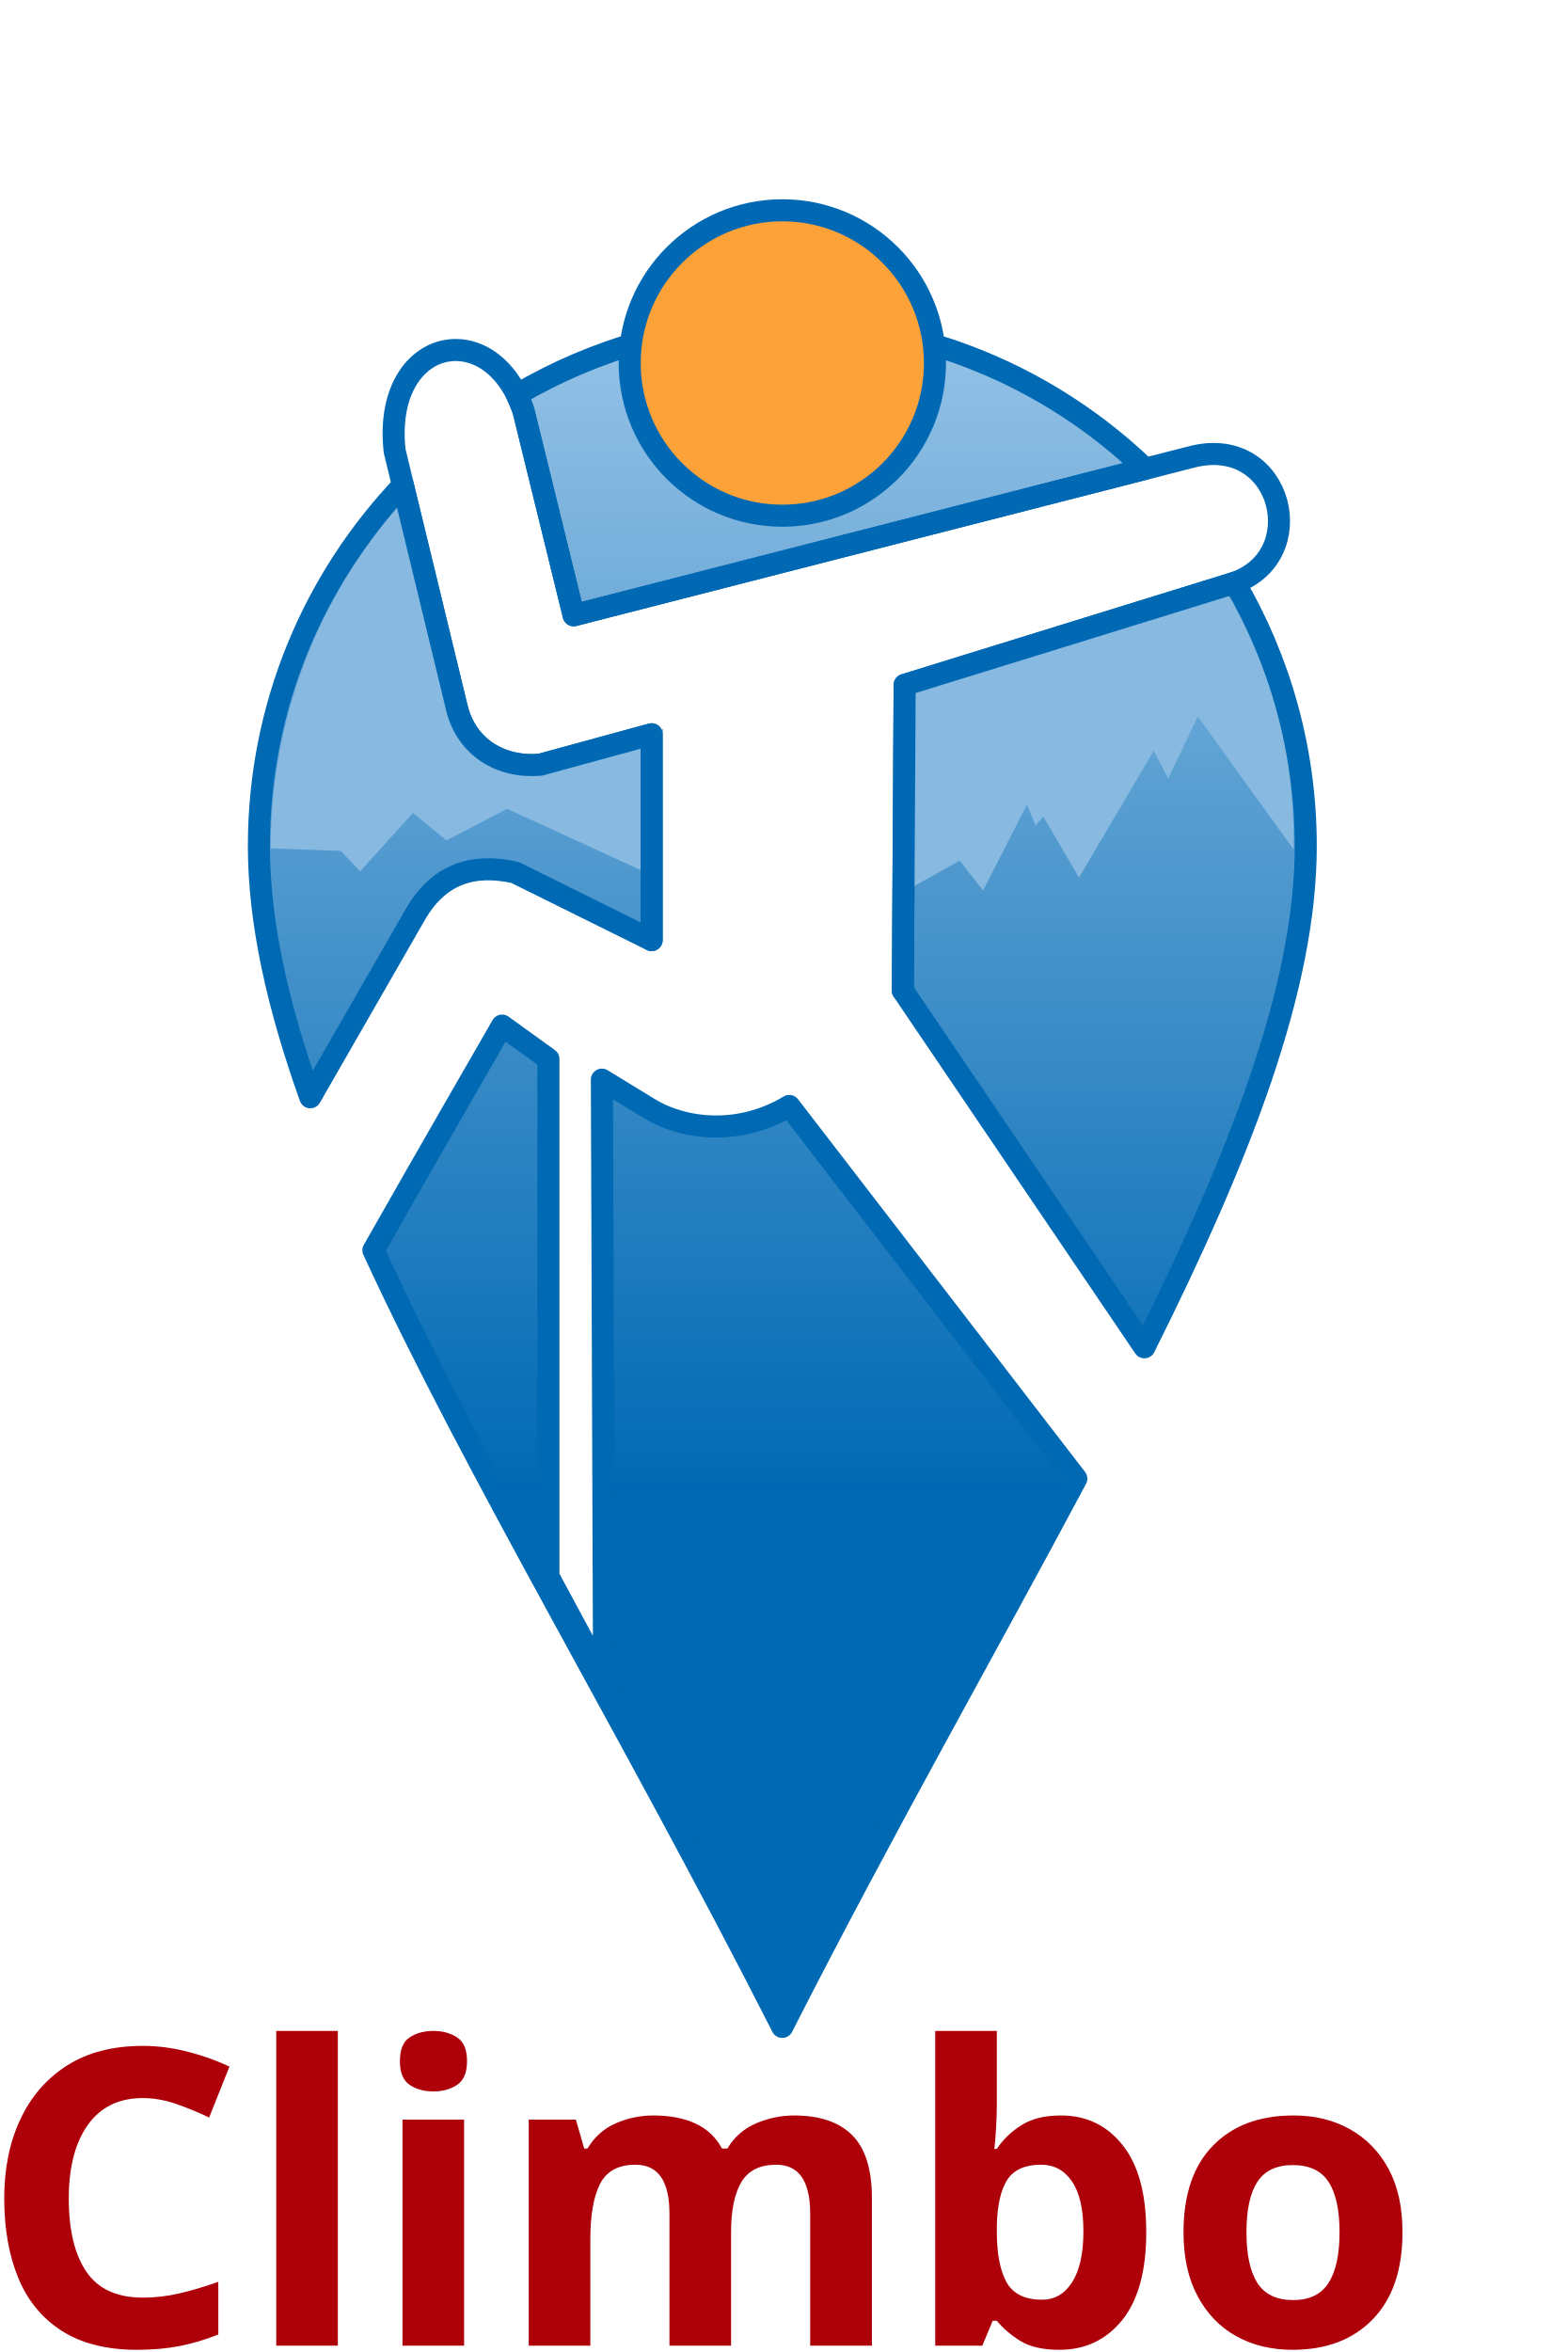
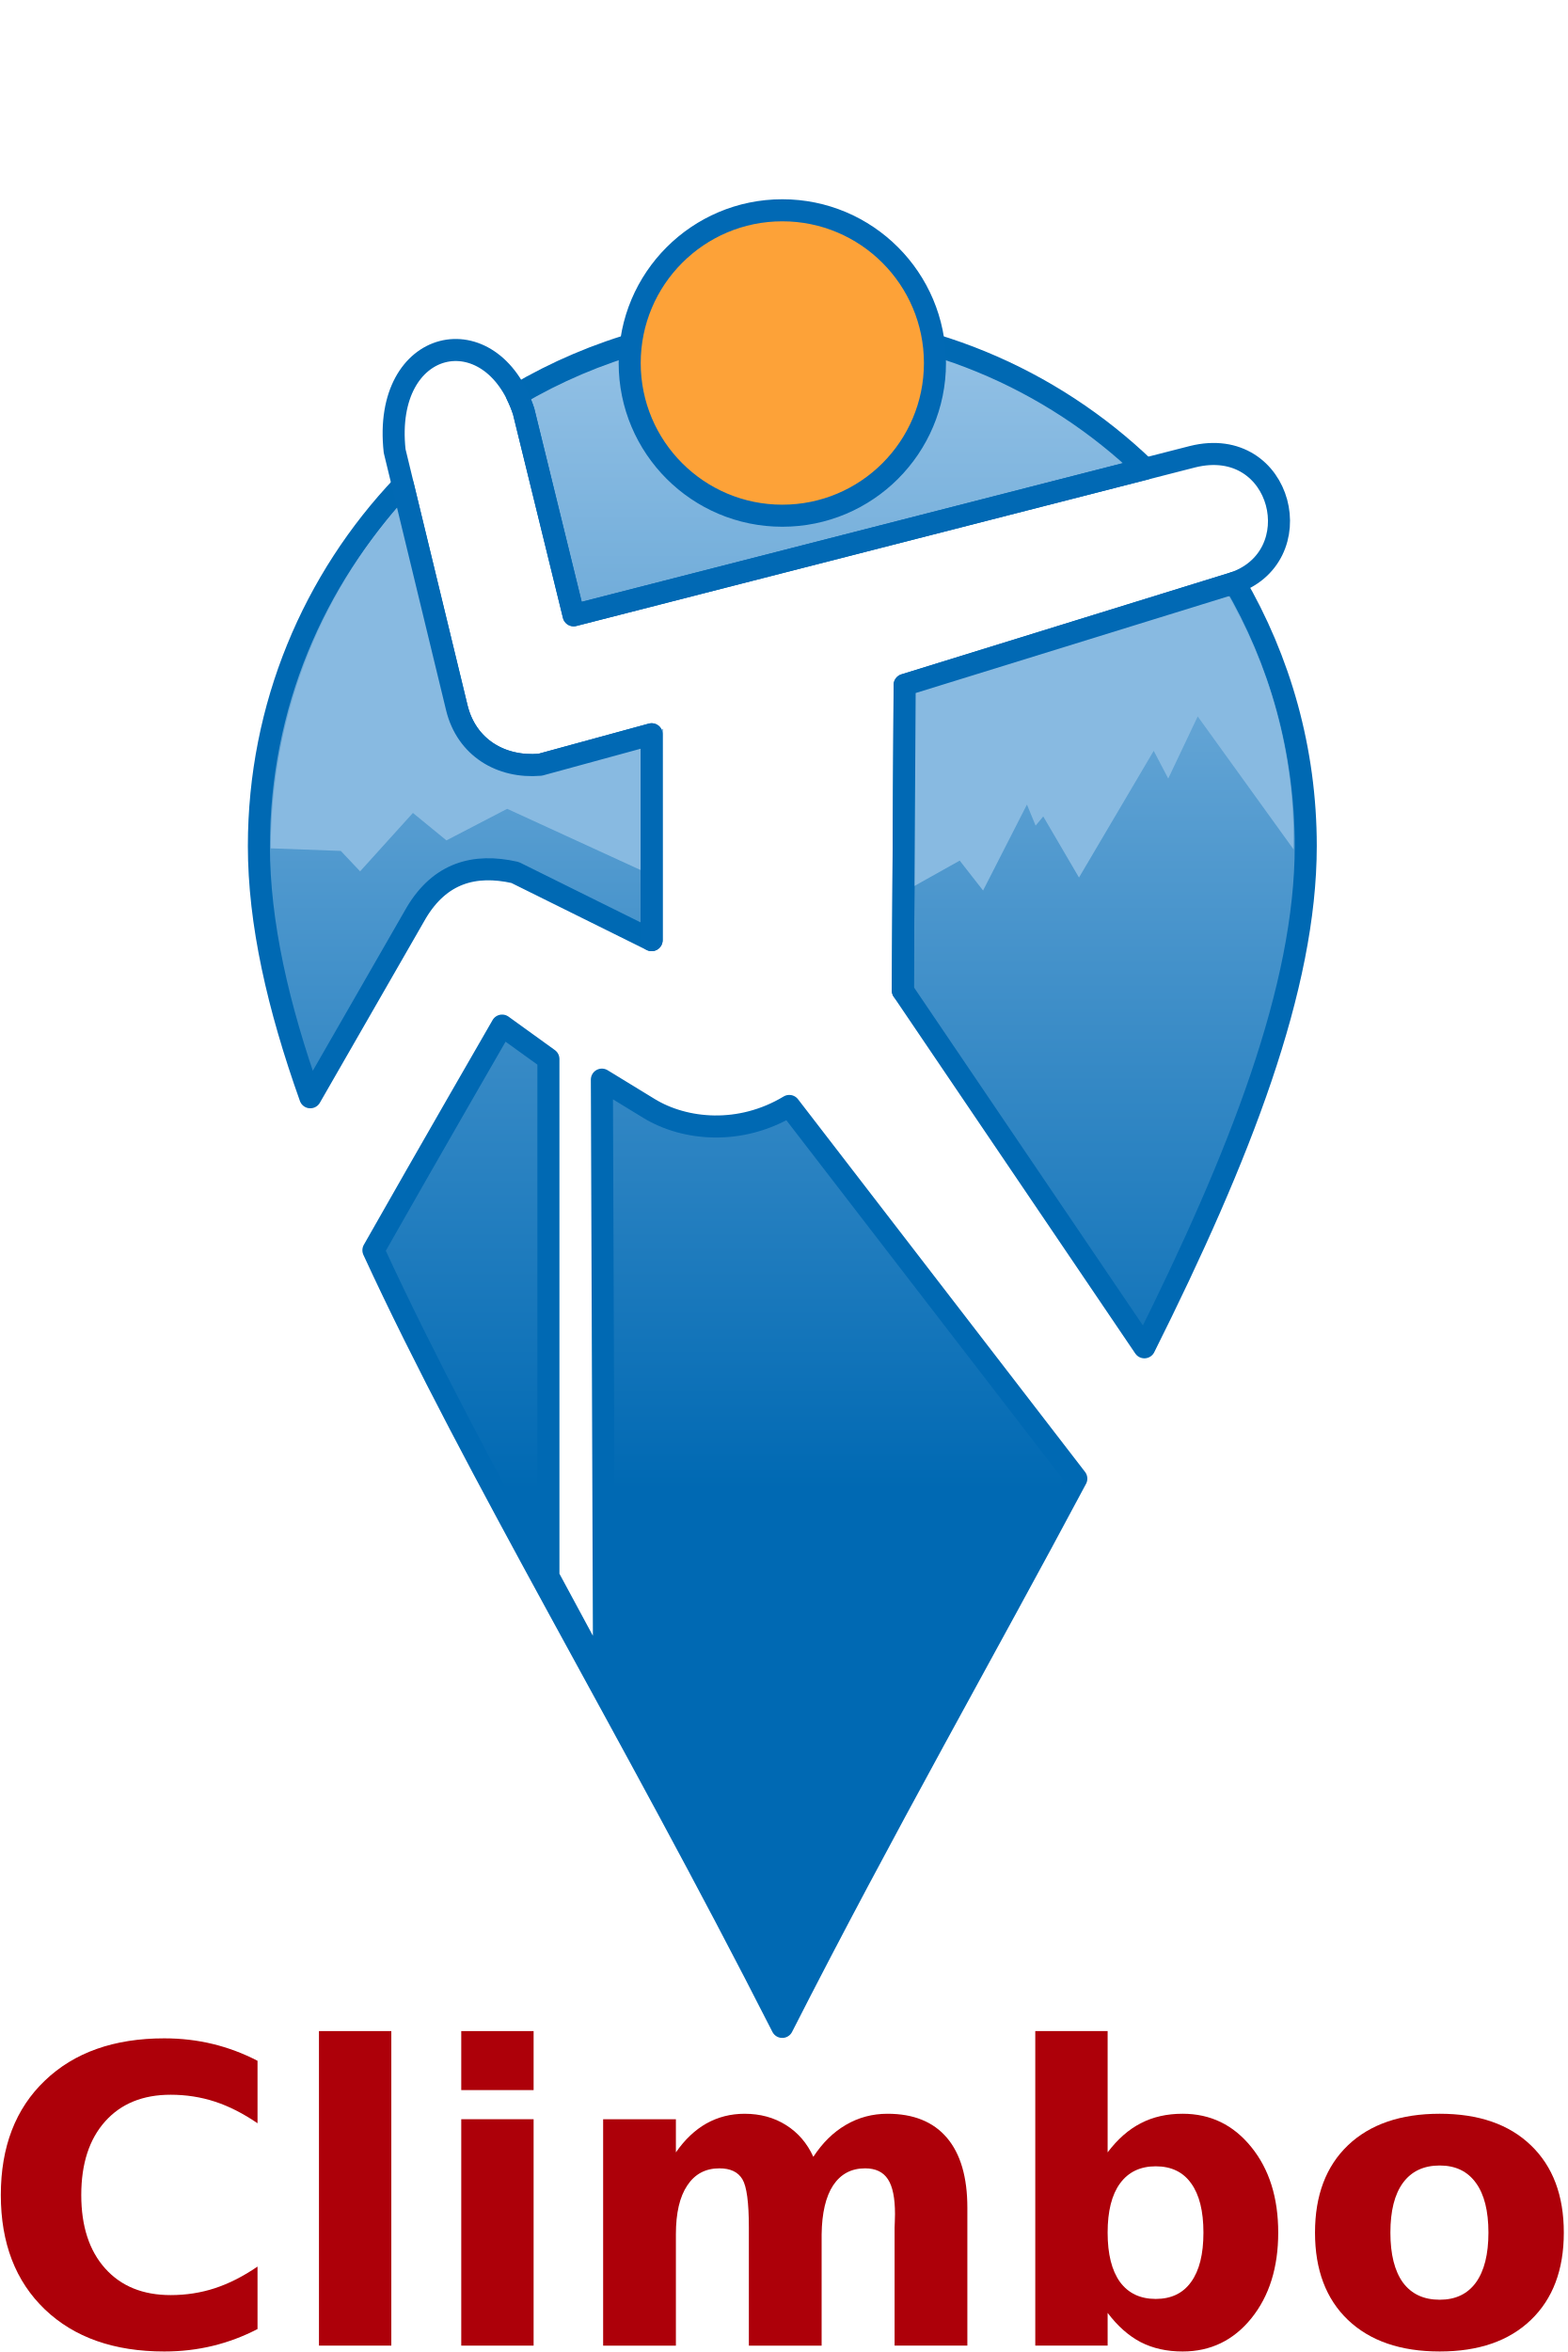
<svg xmlns="http://www.w3.org/2000/svg" xmlns:xlink="http://www.w3.org/1999/xlink" width="200" height="300" id="svg4593" version="1.1">
  <defs id="defs4595">
    <linearGradient xlink:href="#linearGradient3904" id="linearGradient5470" gradientUnits="userSpaceOnUse" gradientTransform="matrix(0.4347973,0,0,0.4347973,-341.4549,665.0559)" x1="1025.483" y1="637.613" x2="1025.483" y2="181.871" />
    <linearGradient id="linearGradient3904">
      <stop id="stop3906" offset="0" style="stop-color:#0069b3;stop-opacity:1;" />
      <stop id="stop3908" offset="1" style="stop-color:#c7e0f7;stop-opacity:1" />
    </linearGradient>
  </defs>
  <g id="layer1" transform="translate(0,-752.3622)">
-     <text id="text3820" y="1051.549" x="-2.524" style="font-size:52.809px;font-style:normal;font-weight:bold;fill:#ad0009;fill-opacity:1;stroke:none;display:inline;filter:url(#filter4296);font-family:Bitstream Vera Sans;-inkscape-font-specification:OpenSymbol Bold" xml:space="preserve">
-       <tspan style="font-style:normal;font-variant:normal;font-weight:bold;font-stretch:normal;fill:#ad0009;fill-opacity:1;font-family:OpenSymbol;-inkscape-font-specification:OpenSymbol Bold" y="1051.549" x="-2.524" id="tspan3822">Climbo</tspan>
-     </text>
+     <g style="font-size:52.809px;font-style:normal;font-weight:bold;fill:#ad0009;fill-opacity:1;stroke:none;display:inline;filter:url(#filter4296);font-family:Bitstream Vera Sans;-inkscape-font-specification:OpenSymbol Bold" id="text3820">
+       <path d="m 32.854,1049.435 c -1.822,0.946 -3.722,1.659 -5.699,2.14 -1.977,0.481 -4.04,0.722 -6.189,0.722 -6.412,0 -11.492,-1.788 -15.239,-5.363 -3.748,-3.593 -5.621,-8.458 -5.621,-14.595 -2.63e-6,-6.154 1.874,-11.019 5.621,-14.595 3.747,-3.593 8.827,-5.389 15.239,-5.389 2.149,10e-5 4.212,0.241 6.189,0.722 1.977,0.481 3.876,1.195 5.699,2.14 l 0,7.968 c -1.839,-1.255 -3.653,-2.175 -5.441,-2.759 -1.788,-0.584 -3.67,-0.877 -5.647,-0.877 -3.541,0 -6.326,1.135 -8.355,3.404 -2.028,2.269 -3.043,5.398 -3.043,9.386 -1.3e-5,3.971 1.014,7.091 3.043,9.36 2.028,2.269 4.813,3.404 8.355,3.404 1.977,0 3.859,-0.292 5.647,-0.877 1.788,-0.584 3.601,-1.504 5.441,-2.759 l 0,7.968" style="font-variant:normal;font-stretch:normal;fill:#ad0009;font-family:OpenSymbol;-inkscape-font-specification:OpenSymbol Bold" id="path2995" />
+       <path d="m 40.692,1011.427 9.231,0 0,40.122 -9.231,0 0,-40.122" style="font-variant:normal;font-stretch:normal;fill:#ad0009;font-family:OpenSymbol;-inkscape-font-specification:OpenSymbol Bold" id="path2997" />
+       <path d="m 58.845,1022.67 9.231,0 0,28.88 -9.231,0 0,-28.88 m 0,-11.243 9.231,0 0,7.529 -9.231,0 0,-7.529" style="font-variant:normal;font-stretch:normal;fill:#ad0009;font-family:OpenSymbol;-inkscape-font-specification:OpenSymbol Bold" id="path2999" />
+       <path d="m 103.764,1027.466 c 1.169,-1.788 2.553,-3.146 4.151,-4.074 1.616,-0.946 3.386,-1.418 5.312,-1.418 3.318,10e-5 5.845,1.023 7.581,3.068 1.736,2.046 2.604,5.02 2.604,8.922 l 0,17.586 -9.283,0 0,-15.059 c 0.017,-0.223 0.026,-0.456 0.026,-0.696 0.017,-0.241 0.026,-0.584 0.026,-1.031 -4e-5,-2.046 -0.301,-3.524 -0.902,-4.435 -0.602,-0.928 -1.573,-1.392 -2.914,-1.392 -1.753,0 -3.111,0.722 -4.074,2.166 -0.946,1.444 -1.435,3.533 -1.47,6.266 l 0,14.182 -9.283,0 0,-15.059 c -2.3e-5,-3.197 -0.275,-5.252 -0.825,-6.163 -0.55,-0.928 -1.53,-1.392 -2.94,-1.392 -1.771,0 -3.137,0.731 -4.1,2.192 -0.963,1.444 -1.444,3.515 -1.444,6.214 l 0,14.208 -9.283,0 0,-28.88 9.283,0 0,4.229 c 1.135,-1.633 2.432,-2.862 3.894,-3.687 1.478,-0.825 3.103,-1.238 4.873,-1.238 1.994,10e-5 3.756,0.481 5.286,1.444 1.53,0.963 2.69,2.312 3.481,4.048" style="font-variant:normal;font-stretch:normal;fill:#ad0009;font-family:OpenSymbol;-inkscape-font-specification:OpenSymbol Bold" id="path3001" />
+       <path d="m 147.445,1045.593 c 1.977,0 3.481,-0.722 4.512,-2.166 1.049,-1.444 1.573,-3.541 1.573,-6.292 -3e-5,-2.751 -0.524,-4.848 -1.573,-6.292 -1.031,-1.444 -2.536,-2.166 -4.512,-2.166 -1.977,0 -3.498,0.731 -4.564,2.192 -1.049,1.444 -1.573,3.533 -1.573,6.266 -10e-6,2.733 0.524,4.83 1.573,6.292 1.066,1.444 2.587,2.166 4.564,2.166 m -6.137,-18.695 c 1.272,-1.685 2.682,-2.922 4.229,-3.713 1.547,-0.808 3.326,-1.212 5.338,-1.212 3.558,10e-5 6.481,1.418 8.767,4.255 2.286,2.819 3.429,6.455 3.429,10.907 -4e-5,4.452 -1.143,8.097 -3.429,10.933 -2.286,2.819 -5.209,4.229 -8.767,4.229 -2.011,0 -3.791,-0.395 -5.338,-1.186 -1.547,-0.808 -2.957,-2.054 -4.229,-3.739 l 0,4.177 -9.231,0 0,-40.122 9.231,0 0,15.471" style="font-variant:normal;font-stretch:normal;fill:#ad0009;font-family:OpenSymbol;-inkscape-font-specification:OpenSymbol Bold" id="path3003" />
+       <path d="m 183.674,1028.574 c -2.046,0 -3.61,0.739 -4.693,2.217 -1.066,1.461 -1.599,3.576 -1.599,6.343 -1e-5,2.768 0.533,4.891 1.599,6.369 1.083,1.461 2.647,2.192 4.693,2.192 2.011,0 3.55,-0.731 4.616,-2.192 1.066,-1.478 1.599,-3.601 1.599,-6.369 -2e-5,-2.768 -0.533,-4.882 -1.599,-6.343 -1.066,-1.478 -2.604,-2.217 -4.616,-2.217 m 0,-6.601 c 4.968,10e-5 8.844,1.341 11.629,4.023 2.802,2.682 4.203,6.395 4.203,11.139 -3e-5,4.745 -1.401,8.458 -4.203,11.139 -2.785,2.682 -6.661,4.022 -11.629,4.022 -4.985,0 -8.887,-1.341 -11.707,-4.022 -2.802,-2.682 -4.203,-6.395 -4.203,-11.139 0,-4.745 1.401,-8.458 4.203,-11.139 2.819,-2.682 6.721,-4.022 11.707,-4.023" style="font-variant:normal;font-stretch:normal;fill:#ad0009;font-family:OpenSymbol;-inkscape-font-specification:OpenSymbol Bold" id="path3005" />
+     </g>
    <path style="fill:url(#linearGradient5470);fill-opacity:1;stroke:#0069b3;stroke-width:2.813;stroke-linecap:round;stroke-linejoin:round;stroke-miterlimit:4;stroke-opacity:1;stroke-dasharray:none;display:inline" d="m 99.797,793.505 c -12.362,0 -23.929,3.357 -33.859,9.212 0.318,0.644 0.611,1.352 0.861,2.11 l 6.381,26.018 72.921,-18.687 C 134.098,800.606 117.772,793.505 99.797,793.505 z m -48.397,20.779 c -11.383,11.975 -18.371,28.162 -18.371,45.989 0,9.766 2.422,20.449 6.557,32.048 L 53.123,868.764 c 3.011,-5.023 7.36,-6.297 12.587,-5.116 l 17.422,8.632 0,-26.264 -14.222,3.885 c -5.017,0.424 -9.401,-2.205 -10.636,-7.26 l -6.874,-28.356 z m 106.112,12.394 c -0.135,0.048 -0.264,0.097 -0.404,0.141 l -41.699,12.904 -0.229,38.992 30.817,45.497 c 12.241,-24.496 20.586,-45.914 20.586,-63.938 0,-12.253 -3.311,-23.724 -9.071,-33.595 z m -93.454,56.501 c 0,0 -9.44,16.349 -16.42,28.655 12.997,28.214 32.877,61.139 52.159,99.062 12.85,-25.265 26.176,-48.627 37.515,-69.932 l -36.619,-47.536 c -6.262,3.774 -13.341,3.099 -17.896,0.316 l -6.012,-3.674 0.281,76.542 -7.102,-13.167 0,-66.005 -5.907,-4.262 z" id="path3978" />
    <path style="fill:#88bae1;fill-opacity:1;stroke:none;display:inline" d="m 156.183,827.444 -39.566,12.131 -0.598,26.152 6.417,-3.593 2.982,3.815 5.596,-10.965 1.106,2.686 0.973,-1.17 4.561,7.793 9.533,-16.162 1.853,3.538 3.76,-7.927 12.233,16.966 c 0.209,-12.177 -3.042,-23.56 -8.85,-33.264 z" id="path4109" />
    <path style="fill:#88bae1;fill-opacity:1;stroke:none;display:inline" d="m 50.959,816.748 c -10.233,11.793 -16.425,27.095 -16.425,43.819 l 8.945,0.331 2.461,2.607 6.738,-7.452 4.277,3.502 7.749,-4.027 19.764,9.067 0.141,-19.264 -15.8,4.3 c -0.697,0.059 -1.382,0.065 -2.051,0.019 -0.669,-0.046 -1.323,-0.144 -1.953,-0.292 -0.945,-0.221 -1.847,-0.55 -2.676,-0.992 -0.552,-0.295 -1.076,-0.642 -1.562,-1.031 -0.247,-0.198 -0.475,-0.401 -0.703,-0.623 -0.225,-0.218 -0.439,-0.44 -0.645,-0.681 -0.205,-0.241 -0.402,-0.496 -0.586,-0.759 -0.737,-1.052 -1.297,-2.279 -1.641,-3.678 l -6.035,-24.848 0,-10e-6 z" id="path4188" />
    <path style="fill:none;stroke:#0169b4;stroke-width:2.813;stroke-linecap:round;stroke-linejoin:round;stroke-miterlimit:4;stroke-opacity:1;stroke-dasharray:none;display:inline" d="m 115.185,878.715 0.231,-38.996 41.686,-12.894 c 10.391,-3.215 6.587,-19.071 -4.946,-16.213 l -78.967,20.227 -6.386,-26.02 c -4.112,-12.423 -18.046,-9.518 -16.457,5.062 l 1.06e-4,0 7.935,32.759 c 1.235,5.055 5.609,7.694 10.625,7.269 l 14.226,-3.886 0,26.251" id="path3982" />
    <path style="fill:#fda238;fill-opacity:1;stroke:#0169b4;stroke-width:2.813;stroke-linecap:round;stroke-linejoin:round;stroke-miterlimit:4;stroke-opacity:1;stroke-dasharray:none;display:inline" d="m 99.806,779.184 c -10.755,0 -19.472,8.731 -19.472,19.486 0,10.755 8.716,19.472 19.472,19.472 10.756,0 19.472,-8.716 19.472,-19.472 0,-10.755 -8.716,-19.486 -19.472,-19.486 z" id="path3980" />
  </g>
</svg>
